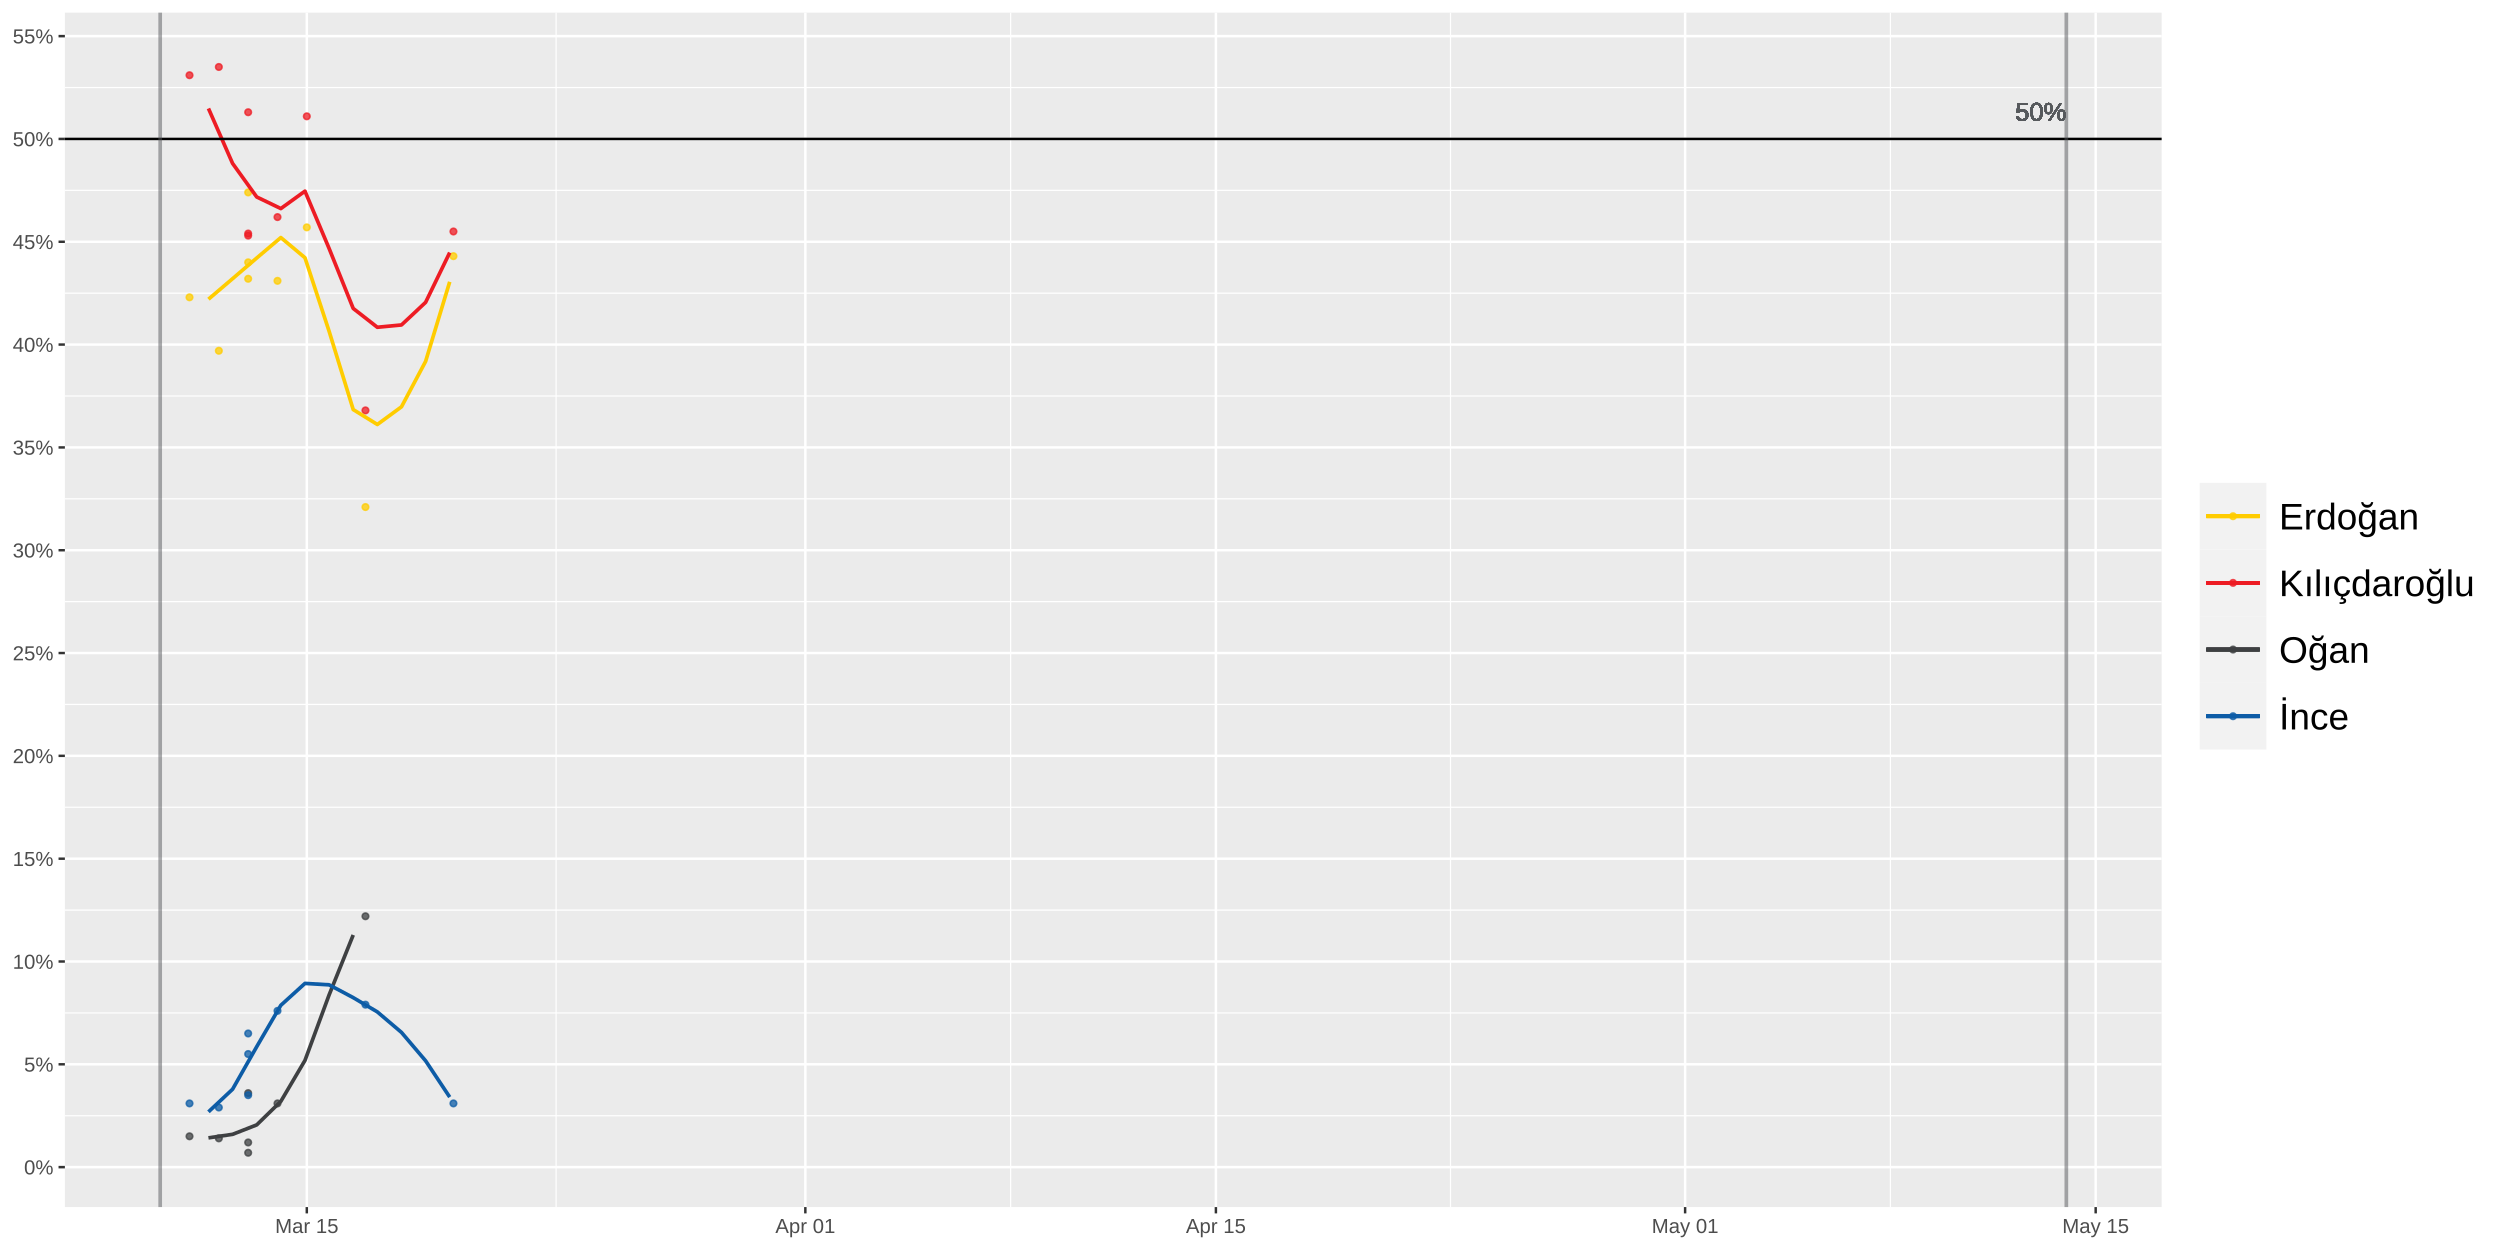
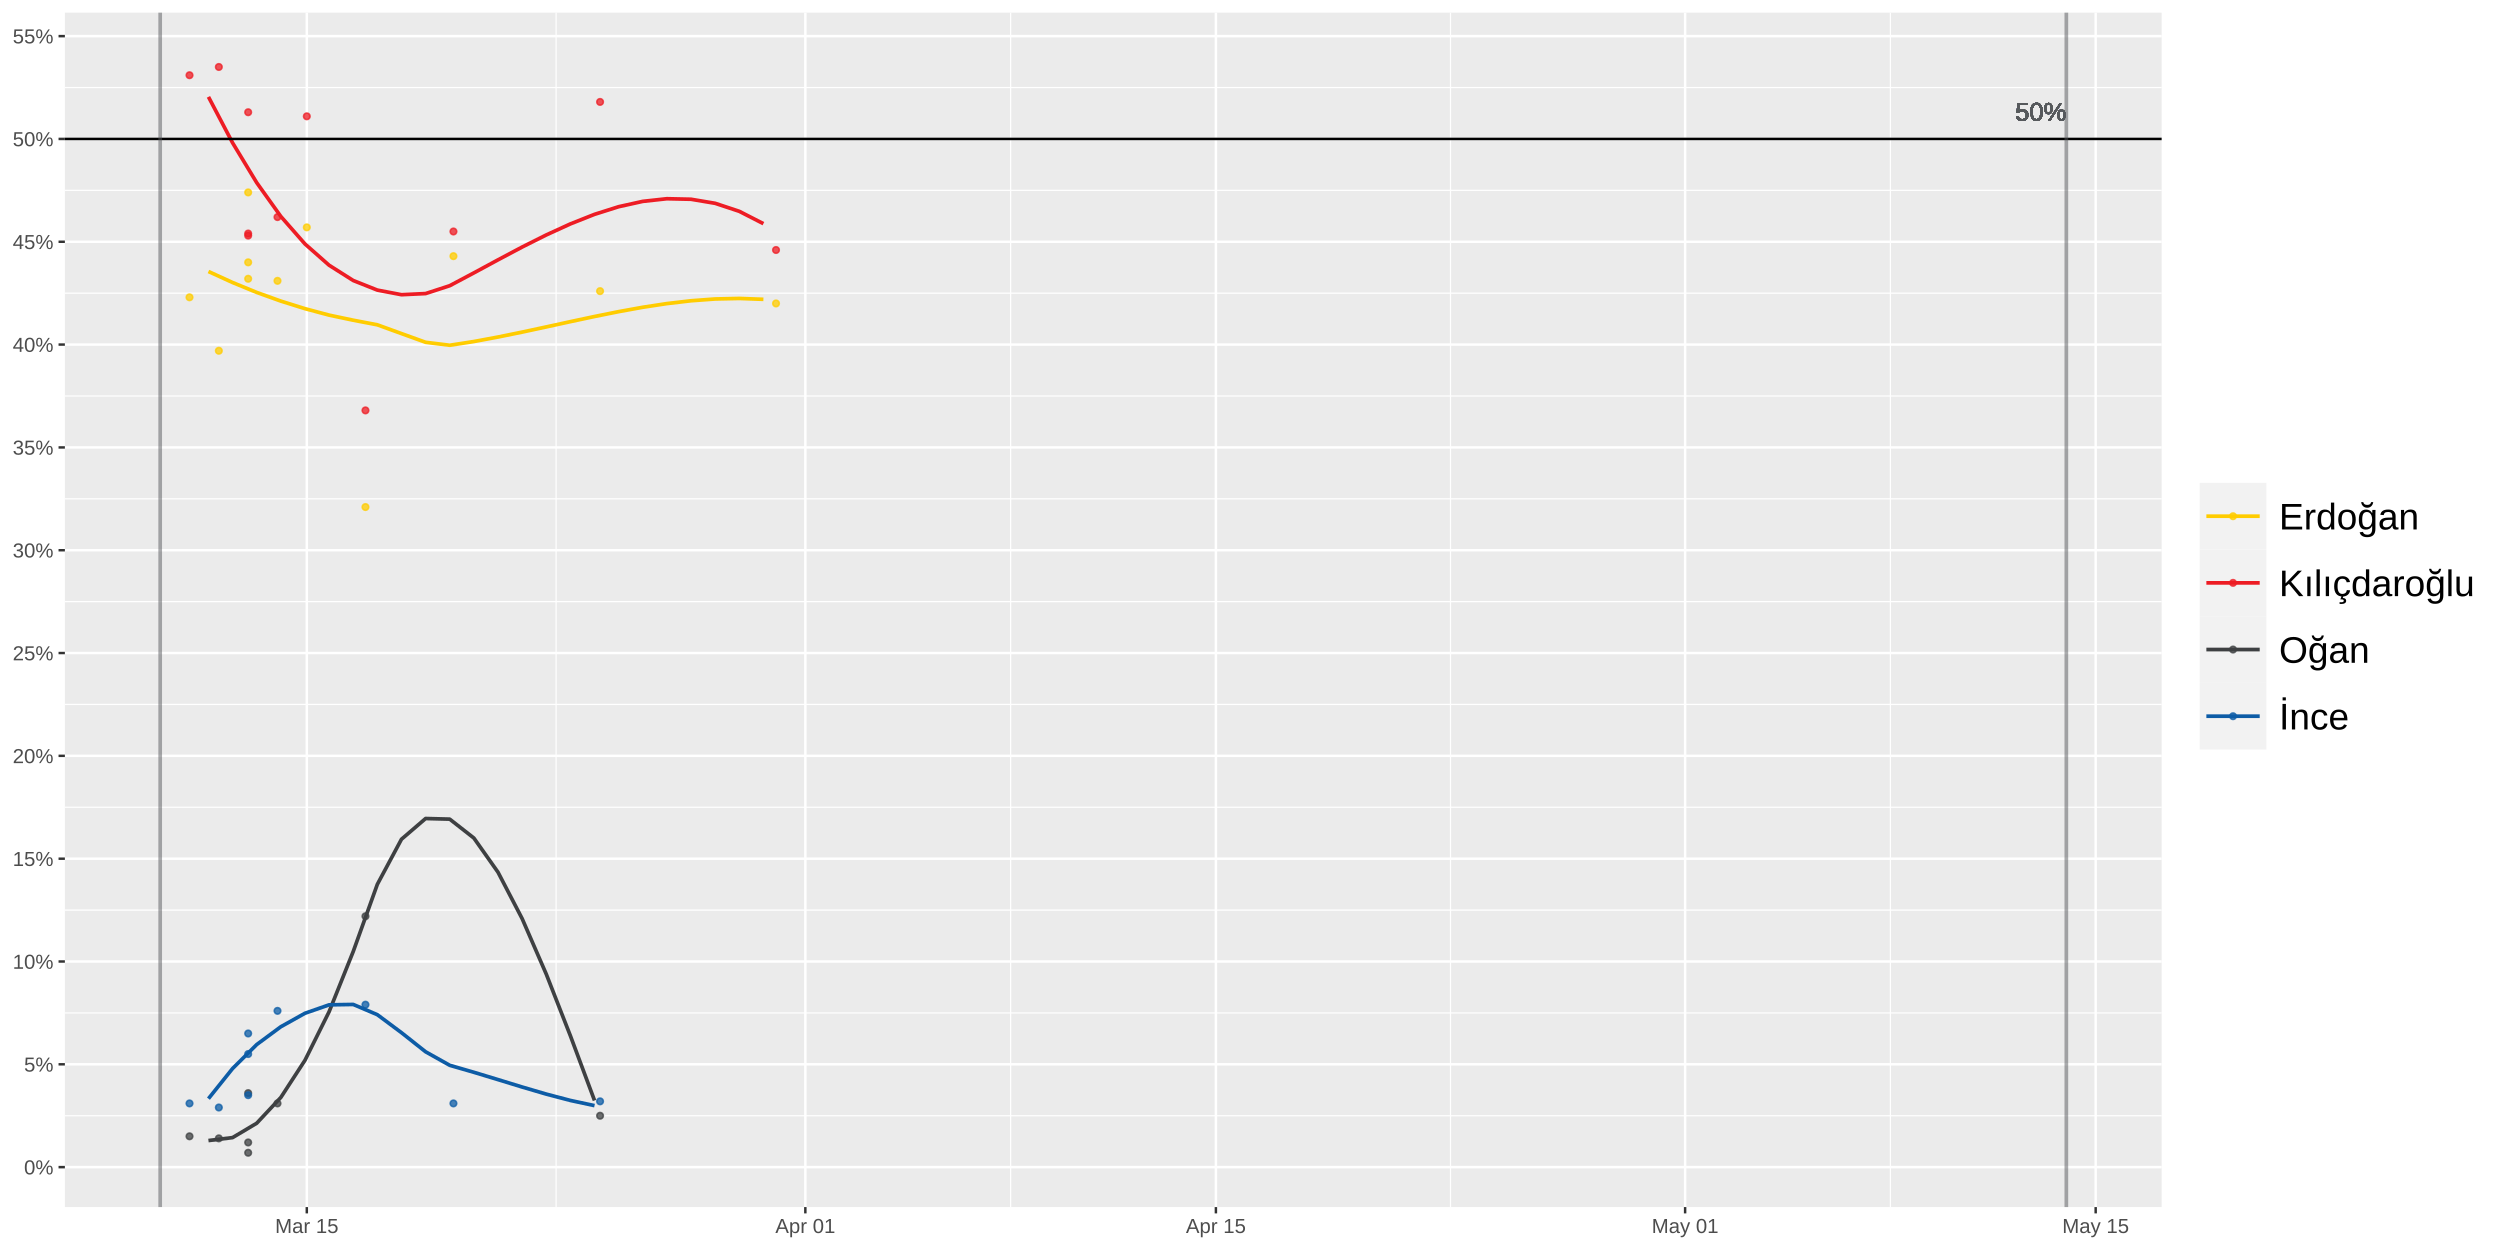
<svg xmlns="http://www.w3.org/2000/svg" class="svglite" width="1080.00pt" height="540.00pt" viewBox="0 0 1080.00 540.00">
  <defs>
    <style type="text/css">
    line, polyline, polygon, path, rect, circle {
      fill: none;
      stroke: #000000;
      stroke-linecap: round;
      stroke-linejoin: round;
      stroke-miterlimit: 10.00;
    }
    text {
      white-space: pre;
    }
  </style>
  </defs>
  <rect width="100%" height="100%" style="stroke: none; fill: #FFFFFF;" />
  <defs>
    <clipPath id="cpMC4wMHwxMDgwLjAwfDAuMDB8NTQwLjAw">
      <rect x="0.00" y="0.00" width="1080.00" height="540.00" />
    </clipPath>
  </defs>
  <g clip-path="url(#cpMC4wMHwxMDgwLjAwfDAuMDB8NTQwLjAw)">
    <rect x="-0" y="0.00" width="1080.00" height="540.00" style="stroke-width: 1.07; stroke: #FFFFFF; fill: #FFFFFF;" />
  </g>
  <defs>
    <clipPath id="cpMjguMDN8OTMzLjgzfDUuNDh8NTIxLjQ0">
      <rect x="28.03" y="5.48" width="905.80" height="515.96" />
    </clipPath>
  </defs>
  <g clip-path="url(#cpMjguMDN8OTMzLjgzfDUuNDh8NTIxLjQ0)">
    <rect x="28.03" y="5.48" width="905.80" height="515.96" style="stroke-width: 1.07; stroke: none; fill: #EBEBEB;" />
    <polyline points="28.03,482.00 933.83,482.00 " style="stroke-width: 0.53; stroke: #FFFFFF; stroke-linecap: butt;" />
    <polyline points="28.03,437.58 933.83,437.58 " style="stroke-width: 0.53; stroke: #FFFFFF; stroke-linecap: butt;" />
    <polyline points="28.03,393.16 933.83,393.16 " style="stroke-width: 0.53; stroke: #FFFFFF; stroke-linecap: butt;" />
    <polyline points="28.03,348.74 933.83,348.74 " style="stroke-width: 0.53; stroke: #FFFFFF; stroke-linecap: butt;" />
    <polyline points="28.03,304.32 933.83,304.32 " style="stroke-width: 0.53; stroke: #FFFFFF; stroke-linecap: butt;" />
    <polyline points="28.03,259.91 933.83,259.91 " style="stroke-width: 0.53; stroke: #FFFFFF; stroke-linecap: butt;" />
    <polyline points="28.03,215.49 933.83,215.49 " style="stroke-width: 0.53; stroke: #FFFFFF; stroke-linecap: butt;" />
    <polyline points="28.03,171.07 933.83,171.07 " style="stroke-width: 0.53; stroke: #FFFFFF; stroke-linecap: butt;" />
    <polyline points="28.03,126.65 933.83,126.65 " style="stroke-width: 0.53; stroke: #FFFFFF; stroke-linecap: butt;" />
    <polyline points="28.03,82.23 933.83,82.23 " style="stroke-width: 0.53; stroke: #FFFFFF; stroke-linecap: butt;" />
    <polyline points="28.03,37.82 933.83,37.82 " style="stroke-width: 0.53; stroke: #FFFFFF; stroke-linecap: butt;" />
    <polyline points="240.23,521.44 240.23,5.48 " style="stroke-width: 0.53; stroke: #FFFFFF; stroke-linecap: butt;" />
    <polyline points="436.59,521.44 436.59,5.48 " style="stroke-width: 0.53; stroke: #FFFFFF; stroke-linecap: butt;" />
    <polyline points="626.62,521.44 626.62,5.48 " style="stroke-width: 0.53; stroke: #FFFFFF; stroke-linecap: butt;" />
    <polyline points="816.65,521.44 816.65,5.48 " style="stroke-width: 0.53; stroke: #FFFFFF; stroke-linecap: butt;" />
    <polyline points="28.03,504.20 933.83,504.20 " style="stroke-width: 1.07; stroke: #FFFFFF; stroke-linecap: butt;" />
    <polyline points="28.03,459.79 933.83,459.79 " style="stroke-width: 1.07; stroke: #FFFFFF; stroke-linecap: butt;" />
    <polyline points="28.03,415.37 933.83,415.37 " style="stroke-width: 1.07; stroke: #FFFFFF; stroke-linecap: butt;" />
    <polyline points="28.03,370.95 933.83,370.95 " style="stroke-width: 1.07; stroke: #FFFFFF; stroke-linecap: butt;" />
    <polyline points="28.03,326.53 933.83,326.53 " style="stroke-width: 1.07; stroke: #FFFFFF; stroke-linecap: butt;" />
    <polyline points="28.03,282.11 933.83,282.11 " style="stroke-width: 1.07; stroke: #FFFFFF; stroke-linecap: butt;" />
    <polyline points="28.03,237.70 933.83,237.70 " style="stroke-width: 1.07; stroke: #FFFFFF; stroke-linecap: butt;" />
    <polyline points="28.03,193.28 933.83,193.28 " style="stroke-width: 1.07; stroke: #FFFFFF; stroke-linecap: butt;" />
    <polyline points="28.03,148.86 933.83,148.86 " style="stroke-width: 1.07; stroke: #FFFFFF; stroke-linecap: butt;" />
    <polyline points="28.03,104.44 933.83,104.44 " style="stroke-width: 1.07; stroke: #FFFFFF; stroke-linecap: butt;" />
    <polyline points="28.03,60.02 933.83,60.02 " style="stroke-width: 1.07; stroke: #FFFFFF; stroke-linecap: butt;" />
    <polyline points="28.03,15.61 933.83,15.61 " style="stroke-width: 1.07; stroke: #FFFFFF; stroke-linecap: butt;" />
    <polyline points="132.54,521.44 132.54,5.48 " style="stroke-width: 1.07; stroke: #FFFFFF; stroke-linecap: butt;" />
    <polyline points="347.91,521.44 347.91,5.48 " style="stroke-width: 1.07; stroke: #FFFFFF; stroke-linecap: butt;" />
    <polyline points="525.27,521.44 525.27,5.48 " style="stroke-width: 1.07; stroke: #FFFFFF; stroke-linecap: butt;" />
    <polyline points="727.97,521.44 727.97,5.48 " style="stroke-width: 1.07; stroke: #FFFFFF; stroke-linecap: butt;" />
    <polyline points="905.33,521.44 905.33,5.48 " style="stroke-width: 1.07; stroke: #FFFFFF; stroke-linecap: butt;" />
+     <circle cx="335.24" cy="131.09" r="1.42" style="stroke-width: 0.71; stroke: #FFCC00; stroke-opacity: 0.75; fill: #FFCC00; fill-opacity: 0.75;" />
+     <circle cx="259.23" cy="125.76" r="1.42" style="stroke-width: 0.71; stroke: #FFCC00; stroke-opacity: 0.75; fill: #FFCC00; fill-opacity: 0.75;" />
    <circle cx="107.21" cy="113.33" r="1.42" style="stroke-width: 0.71; stroke: #FFCC00; stroke-opacity: 0.75; fill: #FFCC00; fill-opacity: 0.75;" />
    <circle cx="195.89" cy="110.66" r="1.42" style="stroke-width: 0.71; stroke: #FFCC00; stroke-opacity: 0.75; fill: #FFCC00; fill-opacity: 0.75;" />
    <circle cx="107.21" cy="83.12" r="1.42" style="stroke-width: 0.71; stroke: #FFCC00; stroke-opacity: 0.75; fill: #FFCC00; fill-opacity: 0.75;" />
    <circle cx="94.54" cy="151.53" r="1.42" style="stroke-width: 0.71; stroke: #FFCC00; stroke-opacity: 0.75; fill: #FFCC00; fill-opacity: 0.75;" />
    <circle cx="107.21" cy="120.43" r="1.42" style="stroke-width: 0.71; stroke: #FFCC00; stroke-opacity: 0.75; fill: #FFCC00; fill-opacity: 0.75;" />
    <circle cx="81.87" cy="128.43" r="1.42" style="stroke-width: 0.71; stroke: #FFCC00; stroke-opacity: 0.75; fill: #FFCC00; fill-opacity: 0.75;" />
    <circle cx="157.88" cy="219.04" r="1.42" style="stroke-width: 0.71; stroke: #FFCC00; stroke-opacity: 0.75; fill: #FFCC00; fill-opacity: 0.75;" />
    <circle cx="132.54" cy="98.22" r="1.42" style="stroke-width: 0.71; stroke: #FFCC00; stroke-opacity: 0.75; fill: #FFCC00; fill-opacity: 0.75;" />
    <circle cx="119.88" cy="121.32" r="1.42" style="stroke-width: 0.71; stroke: #FFCC00; stroke-opacity: 0.75; fill: #FFCC00; fill-opacity: 0.75;" />
+     <circle cx="335.24" cy="108.00" r="1.42" style="stroke-width: 0.71; stroke: #ED1C24; stroke-opacity: 0.75; fill: #ED1C24; fill-opacity: 0.75;" />
+     <circle cx="259.23" cy="44.03" r="1.42" style="stroke-width: 0.71; stroke: #ED1C24; stroke-opacity: 0.75; fill: #ED1C24; fill-opacity: 0.75;" />
    <circle cx="107.21" cy="48.48" r="1.42" style="stroke-width: 0.71; stroke: #ED1C24; stroke-opacity: 0.75; fill: #ED1C24; fill-opacity: 0.75;" />
    <circle cx="195.89" cy="100.00" r="1.42" style="stroke-width: 0.71; stroke: #ED1C24; stroke-opacity: 0.75; fill: #ED1C24; fill-opacity: 0.75;" />
    <circle cx="107.21" cy="101.78" r="1.42" style="stroke-width: 0.71; stroke: #ED1C24; stroke-opacity: 0.75; fill: #ED1C24; fill-opacity: 0.75;" />
    <circle cx="94.54" cy="28.93" r="1.42" style="stroke-width: 0.71; stroke: #ED1C24; stroke-opacity: 0.75; fill: #ED1C24; fill-opacity: 0.75;" />
    <circle cx="107.21" cy="100.89" r="1.42" style="stroke-width: 0.71; stroke: #ED1C24; stroke-opacity: 0.75; fill: #ED1C24; fill-opacity: 0.75;" />
    <circle cx="81.87" cy="32.49" r="1.42" style="stroke-width: 0.71; stroke: #ED1C24; stroke-opacity: 0.75; fill: #ED1C24; fill-opacity: 0.75;" />
    <circle cx="157.88" cy="177.29" r="1.42" style="stroke-width: 0.71; stroke: #ED1C24; stroke-opacity: 0.75; fill: #ED1C24; fill-opacity: 0.75;" />
    <circle cx="132.54" cy="50.25" r="1.42" style="stroke-width: 0.71; stroke: #ED1C24; stroke-opacity: 0.75; fill: #ED1C24; fill-opacity: 0.75;" />
    <circle cx="119.88" cy="93.78" r="1.42" style="stroke-width: 0.71; stroke: #ED1C24; stroke-opacity: 0.75; fill: #ED1C24; fill-opacity: 0.75;" />
+     <circle cx="259.23" cy="482.00" r="1.42" style="stroke-width: 0.71; stroke: #3E4042; stroke-opacity: 0.75; fill: #3E4042; fill-opacity: 0.75;" />
    <circle cx="107.21" cy="493.54" r="1.42" style="stroke-width: 0.71; stroke: #3E4042; stroke-opacity: 0.75; fill: #3E4042; fill-opacity: 0.75;" />
    <circle cx="107.21" cy="497.99" r="1.42" style="stroke-width: 0.71; stroke: #3E4042; stroke-opacity: 0.75; fill: #3E4042; fill-opacity: 0.75;" />
    <circle cx="94.54" cy="491.77" r="1.42" style="stroke-width: 0.71; stroke: #3E4042; stroke-opacity: 0.75; fill: #3E4042; fill-opacity: 0.75;" />
    <circle cx="107.21" cy="472.22" r="1.42" style="stroke-width: 0.71; stroke: #3E4042; stroke-opacity: 0.75; fill: #3E4042; fill-opacity: 0.75;" />
    <circle cx="81.87" cy="490.88" r="1.42" style="stroke-width: 0.71; stroke: #3E4042; stroke-opacity: 0.75; fill: #3E4042; fill-opacity: 0.75;" />
    <circle cx="157.88" cy="395.82" r="1.42" style="stroke-width: 0.71; stroke: #3E4042; stroke-opacity: 0.75; fill: #3E4042; fill-opacity: 0.75;" />
    <circle cx="119.88" cy="476.67" r="1.42" style="stroke-width: 0.71; stroke: #3E4042; stroke-opacity: 0.75; fill: #3E4042; fill-opacity: 0.75;" />
+     <circle cx="259.23" cy="475.78" r="1.42" style="stroke-width: 0.71; stroke: #0D5CA6; stroke-opacity: 0.75; fill: #0D5CA6; fill-opacity: 0.75;" />
    <circle cx="107.21" cy="473.11" r="1.42" style="stroke-width: 0.71; stroke: #0D5CA6; stroke-opacity: 0.75; fill: #0D5CA6; fill-opacity: 0.75;" />
    <circle cx="195.89" cy="476.67" r="1.42" style="stroke-width: 0.71; stroke: #0D5CA6; stroke-opacity: 0.75; fill: #0D5CA6; fill-opacity: 0.75;" />
    <circle cx="107.21" cy="446.46" r="1.42" style="stroke-width: 0.71; stroke: #0D5CA6; stroke-opacity: 0.75; fill: #0D5CA6; fill-opacity: 0.75;" />
    <circle cx="94.54" cy="478.44" r="1.42" style="stroke-width: 0.71; stroke: #0D5CA6; stroke-opacity: 0.75; fill: #0D5CA6; fill-opacity: 0.75;" />
    <circle cx="107.21" cy="455.34" r="1.42" style="stroke-width: 0.71; stroke: #0D5CA6; stroke-opacity: 0.75; fill: #0D5CA6; fill-opacity: 0.75;" />
    <circle cx="81.87" cy="476.67" r="1.42" style="stroke-width: 0.71; stroke: #0D5CA6; stroke-opacity: 0.75; fill: #0D5CA6; fill-opacity: 0.75;" />
    <circle cx="157.88" cy="434.02" r="1.42" style="stroke-width: 0.71; stroke: #0D5CA6; stroke-opacity: 0.75; fill: #0D5CA6; fill-opacity: 0.75;" />
    <circle cx="119.88" cy="436.69" r="1.42" style="stroke-width: 0.71; stroke: #0D5CA6; stroke-opacity: 0.75; fill: #0D5CA6; fill-opacity: 0.75;" />
-     <polyline points="90.05,129.26 100.47,120.39 110.90,111.46 121.32,102.63 131.74,111.34 142.17,143.09 152.59,176.94 163.01,183.38 173.44,175.74 183.86,156.13 194.28,121.74 " style="stroke-width: 1.60; stroke: #FFCC00; stroke-linecap: butt;" />
-     <polyline points="90.05,46.85 100.47,70.59 110.90,85.09 121.32,90.10 131.74,82.58 142.17,107.33 152.59,133.25 163.01,141.38 173.44,140.38 183.86,130.61 194.28,109.11 " style="stroke-width: 1.60; stroke: #ED1C24; stroke-linecap: butt;" />
-     <polyline points="90.05,491.55 100.47,490.03 110.90,485.95 121.32,475.79 131.74,458.11 142.17,429.81 152.59,403.91 " style="stroke-width: 1.60; stroke: #3E4042; stroke-linecap: butt;" />
-     <polyline points="90.05,480.32 100.47,470.55 110.90,452.17 121.32,434.29 131.74,424.83 142.17,425.45 152.59,430.98 163.01,437.14 173.44,446.00 183.86,458.27 194.28,473.95 " style="stroke-width: 1.60; stroke: #0D5CA6; stroke-linecap: butt;" />
+     <polyline points="90.05,117.29 100.47,122.05 110.90,126.33 121.32,130.07 131.74,133.34 142.17,136.13 152.59,138.33 163.01,140.32 173.44,144.11 183.86,147.87 194.28,149.15 204.71,147.54 215.13,145.60 225.55,143.47 235.98,141.23 246.40,138.95 256.83,136.73 267.25,134.63 277.67,132.74 288.10,131.15 298.52,129.93 308.94,129.16 319.37,128.93 329.79,129.31 " style="stroke-width: 1.60; stroke: #FFCC00; stroke-linecap: butt;" />
+     <polyline points="90.05,41.84 100.47,61.70 110.90,78.92 121.32,93.50 131.74,105.38 142.17,114.58 152.59,121.18 163.01,125.32 173.44,127.31 183.86,126.82 194.28,123.43 204.71,117.89 215.13,112.26 225.55,106.73 235.98,101.50 246.40,96.73 256.83,92.60 267.25,89.30 277.67,86.99 288.10,85.85 298.52,86.08 308.94,87.83 319.37,91.29 329.79,96.63 " style="stroke-width: 1.60; stroke: #ED1C24; stroke-linecap: butt;" />
+     <polyline points="90.05,492.72 100.47,491.44 110.90,485.23 121.32,474.09 131.74,458.05 142.17,437.07 152.59,411.06 163.01,382.03 173.44,362.55 183.86,353.60 194.28,353.87 204.71,362.04 215.13,376.79 225.55,396.82 235.98,420.81 246.40,447.44 256.83,475.40 " style="stroke-width: 1.60; stroke: #3E4042; stroke-linecap: butt;" />
+     <polyline points="90.05,474.62 100.47,461.61 110.90,451.25 121.32,443.55 131.74,437.73 142.17,434.09 152.59,433.92 163.01,438.35 173.44,446.12 183.86,454.37 194.28,460.21 204.71,463.23 215.13,466.39 225.55,469.59 235.98,472.65 246.40,475.39 256.83,477.63 " style="stroke-width: 1.60; stroke: #0D5CA6; stroke-linecap: butt;" />
    <line x1="28.03" y1="60.02" x2="933.83" y2="60.02" style="stroke-width: 1.07; stroke-linecap: butt;" />
+     <text x="892.66" y="52.13" text-anchor="end" style="font-size: 11.04px;fill: #56595C; font-family: &quot;Arial&quot;;" textLength="22.08px" lengthAdjust="spacingAndGlyphs">50%</text>
+     <text x="892.66" y="52.13" text-anchor="end" style="font-size: 11.04px;fill: #56595C; font-family: &quot;Arial&quot;;" textLength="22.08px" lengthAdjust="spacingAndGlyphs">50%</text>
+     <text x="892.66" y="52.13" text-anchor="end" style="font-size: 11.04px;fill: #56595C; font-family: &quot;Arial&quot;;" textLength="22.08px" lengthAdjust="spacingAndGlyphs">50%</text>
+     <text x="892.66" y="52.13" text-anchor="end" style="font-size: 11.04px;fill: #56595C; font-family: &quot;Arial&quot;;" textLength="22.08px" lengthAdjust="spacingAndGlyphs">50%</text>
+     <text x="892.66" y="52.13" text-anchor="end" style="font-size: 11.04px;fill: #56595C; font-family: &quot;Arial&quot;;" textLength="22.08px" lengthAdjust="spacingAndGlyphs">50%</text>
+     <text x="892.66" y="52.13" text-anchor="end" style="font-size: 11.04px;fill: #56595C; font-family: &quot;Arial&quot;;" textLength="22.08px" lengthAdjust="spacingAndGlyphs">50%</text>
+     <text x="892.66" y="52.13" text-anchor="end" style="font-size: 11.04px;fill: #56595C; font-family: &quot;Arial&quot;;" textLength="22.08px" lengthAdjust="spacingAndGlyphs">50%</text>
+     <text x="892.66" y="52.13" text-anchor="end" style="font-size: 11.04px;fill: #56595C; font-family: &quot;Arial&quot;;" textLength="22.08px" lengthAdjust="spacingAndGlyphs">50%</text>
    <text x="892.66" y="52.13" text-anchor="end" style="font-size: 11.04px;fill: #56595C; font-family: &quot;Arial&quot;;" textLength="22.08px" lengthAdjust="spacingAndGlyphs">50%</text>
    <text x="892.66" y="52.13" text-anchor="end" style="font-size: 11.04px;fill: #56595C; font-family: &quot;Arial&quot;;" textLength="22.08px" lengthAdjust="spacingAndGlyphs">50%</text>
    <text x="892.66" y="52.13" text-anchor="end" style="font-size: 11.04px;fill: #56595C; font-family: &quot;Arial&quot;;" textLength="22.08px" lengthAdjust="spacingAndGlyphs">50%</text>
    <text x="892.66" y="52.13" text-anchor="end" style="font-size: 11.04px;fill: #56595C; font-family: &quot;Arial&quot;;" textLength="22.08px" lengthAdjust="spacingAndGlyphs">50%</text>
    <text x="892.66" y="52.13" text-anchor="end" style="font-size: 11.04px;fill: #56595C; font-family: &quot;Arial&quot;;" textLength="22.08px" lengthAdjust="spacingAndGlyphs">50%</text>
    <text x="892.66" y="52.13" text-anchor="end" style="font-size: 11.04px;fill: #56595C; font-family: &quot;Arial&quot;;" textLength="22.08px" lengthAdjust="spacingAndGlyphs">50%</text>
    <text x="892.66" y="52.13" text-anchor="end" style="font-size: 11.04px;fill: #56595C; font-family: &quot;Arial&quot;;" textLength="22.08px" lengthAdjust="spacingAndGlyphs">50%</text>
    <text x="892.66" y="52.13" text-anchor="end" style="font-size: 11.04px;fill: #56595C; font-family: &quot;Arial&quot;;" textLength="22.08px" lengthAdjust="spacingAndGlyphs">50%</text>
    <text x="892.66" y="52.13" text-anchor="end" style="font-size: 11.04px;fill: #56595C; font-family: &quot;Arial&quot;;" textLength="22.08px" lengthAdjust="spacingAndGlyphs">50%</text>
    <text x="892.66" y="52.13" text-anchor="end" style="font-size: 11.04px;fill: #56595C; font-family: &quot;Arial&quot;;" textLength="22.08px" lengthAdjust="spacingAndGlyphs">50%</text>
    <text x="892.66" y="52.13" text-anchor="end" style="font-size: 11.04px;fill: #56595C; font-family: &quot;Arial&quot;;" textLength="22.08px" lengthAdjust="spacingAndGlyphs">50%</text>
    <text x="892.66" y="52.13" text-anchor="end" style="font-size: 11.04px;fill: #56595C; font-family: &quot;Arial&quot;;" textLength="22.08px" lengthAdjust="spacingAndGlyphs">50%</text>
    <text x="892.66" y="52.13" text-anchor="end" style="font-size: 11.04px;fill: #56595C; font-family: &quot;Arial&quot;;" textLength="22.08px" lengthAdjust="spacingAndGlyphs">50%</text>
    <text x="892.66" y="52.13" text-anchor="end" style="font-size: 11.04px;fill: #56595C; font-family: &quot;Arial&quot;;" textLength="22.08px" lengthAdjust="spacingAndGlyphs">50%</text>
    <text x="892.66" y="52.13" text-anchor="end" style="font-size: 11.04px;fill: #56595C; font-family: &quot;Arial&quot;;" textLength="22.08px" lengthAdjust="spacingAndGlyphs">50%</text>
    <text x="892.66" y="52.13" text-anchor="end" style="font-size: 11.04px;fill: #56595C; font-family: &quot;Arial&quot;;" textLength="22.08px" lengthAdjust="spacingAndGlyphs">50%</text>
    <text x="892.66" y="52.13" text-anchor="end" style="font-size: 11.04px;fill: #56595C; font-family: &quot;Arial&quot;;" textLength="22.08px" lengthAdjust="spacingAndGlyphs">50%</text>
    <text x="892.66" y="52.13" text-anchor="end" style="font-size: 11.04px;fill: #56595C; font-family: &quot;Arial&quot;;" textLength="22.08px" lengthAdjust="spacingAndGlyphs">50%</text>
    <text x="892.66" y="52.13" text-anchor="end" style="font-size: 11.04px;fill: #56595C; font-family: &quot;Arial&quot;;" textLength="22.08px" lengthAdjust="spacingAndGlyphs">50%</text>
    <text x="892.66" y="52.13" text-anchor="end" style="font-size: 11.04px;fill: #56595C; font-family: &quot;Arial&quot;;" textLength="22.08px" lengthAdjust="spacingAndGlyphs">50%</text>
    <text x="892.66" y="52.13" text-anchor="end" style="font-size: 11.04px;fill: #56595C; font-family: &quot;Arial&quot;;" textLength="22.08px" lengthAdjust="spacingAndGlyphs">50%</text>
    <text x="892.66" y="52.13" text-anchor="end" style="font-size: 11.04px;fill: #56595C; font-family: &quot;Arial&quot;;" textLength="22.08px" lengthAdjust="spacingAndGlyphs">50%</text>
    <text x="892.66" y="52.13" text-anchor="end" style="font-size: 11.04px;fill: #56595C; font-family: &quot;Arial&quot;;" textLength="22.08px" lengthAdjust="spacingAndGlyphs">50%</text>
    <text x="892.66" y="52.13" text-anchor="end" style="font-size: 11.04px;fill: #56595C; font-family: &quot;Arial&quot;;" textLength="22.08px" lengthAdjust="spacingAndGlyphs">50%</text>
    <text x="892.66" y="52.13" text-anchor="end" style="font-size: 11.04px;fill: #56595C; font-family: &quot;Arial&quot;;" textLength="22.08px" lengthAdjust="spacingAndGlyphs">50%</text>
    <text x="892.66" y="52.13" text-anchor="end" style="font-size: 11.04px;fill: #56595C; font-family: &quot;Arial&quot;;" textLength="22.08px" lengthAdjust="spacingAndGlyphs">50%</text>
    <text x="892.66" y="52.13" text-anchor="end" style="font-size: 11.04px;fill: #56595C; font-family: &quot;Arial&quot;;" textLength="22.08px" lengthAdjust="spacingAndGlyphs">50%</text>
    <text x="892.66" y="52.13" text-anchor="end" style="font-size: 11.04px;fill: #56595C; font-family: &quot;Arial&quot;;" textLength="22.08px" lengthAdjust="spacingAndGlyphs">50%</text>
    <text x="892.66" y="52.13" text-anchor="end" style="font-size: 11.04px;fill: #56595C; font-family: &quot;Arial&quot;;" textLength="22.08px" lengthAdjust="spacingAndGlyphs">50%</text>
    <text x="892.66" y="52.13" text-anchor="end" style="font-size: 11.04px;fill: #56595C; font-family: &quot;Arial&quot;;" textLength="22.08px" lengthAdjust="spacingAndGlyphs">50%</text>
    <text x="892.66" y="52.13" text-anchor="end" style="font-size: 11.04px;fill: #56595C; font-family: &quot;Arial&quot;;" textLength="22.08px" lengthAdjust="spacingAndGlyphs">50%</text>
    <text x="892.66" y="52.13" text-anchor="end" style="font-size: 11.04px;fill: #56595C; font-family: &quot;Arial&quot;;" textLength="22.08px" lengthAdjust="spacingAndGlyphs">50%</text>
    <text x="892.66" y="52.13" text-anchor="end" style="font-size: 11.04px;fill: #56595C; font-family: &quot;Arial&quot;;" textLength="22.08px" lengthAdjust="spacingAndGlyphs">50%</text>
    <text x="892.66" y="52.13" text-anchor="end" style="font-size: 11.04px;fill: #56595C; font-family: &quot;Arial&quot;;" textLength="22.08px" lengthAdjust="spacingAndGlyphs">50%</text>
    <text x="892.66" y="52.13" text-anchor="end" style="font-size: 11.04px;fill: #56595C; font-family: &quot;Arial&quot;;" textLength="22.08px" lengthAdjust="spacingAndGlyphs">50%</text>
    <text x="892.66" y="52.13" text-anchor="end" style="font-size: 11.04px;fill: #56595C; font-family: &quot;Arial&quot;;" textLength="22.08px" lengthAdjust="spacingAndGlyphs">50%</text>
    <line x1="892.66" y1="521.44" x2="892.66" y2="5.48" style="stroke-width: 1.60; stroke: #56595C; stroke-opacity: 0.50; stroke-linecap: butt;" />
    <line x1="69.20" y1="521.44" x2="69.20" y2="5.48" style="stroke-width: 1.60; stroke: #56595C; stroke-opacity: 0.50; stroke-linecap: butt;" />
  </g>
  <g clip-path="url(#cpMC4wMHwxMDgwLjAwfDAuMDB8NTQwLjAw)">
    <text x="23.10" y="507.35" text-anchor="end" style="font-size: 8.80px;fill: #4D4D4D; font-family: &quot;Arial&quot;;" textLength="12.72px" lengthAdjust="spacingAndGlyphs">0%</text>
    <text x="23.10" y="462.94" text-anchor="end" style="font-size: 8.80px;fill: #4D4D4D; font-family: &quot;Arial&quot;;" textLength="12.72px" lengthAdjust="spacingAndGlyphs">5%</text>
    <text x="23.10" y="418.52" text-anchor="end" style="font-size: 8.80px;fill: #4D4D4D; font-family: &quot;Arial&quot;;" textLength="17.62px" lengthAdjust="spacingAndGlyphs">10%</text>
    <text x="23.10" y="374.10" text-anchor="end" style="font-size: 8.80px;fill: #4D4D4D; font-family: &quot;Arial&quot;;" textLength="17.62px" lengthAdjust="spacingAndGlyphs">15%</text>
    <text x="23.10" y="329.68" text-anchor="end" style="font-size: 8.80px;fill: #4D4D4D; font-family: &quot;Arial&quot;;" textLength="17.62px" lengthAdjust="spacingAndGlyphs">20%</text>
    <text x="23.10" y="285.26" text-anchor="end" style="font-size: 8.80px;fill: #4D4D4D; font-family: &quot;Arial&quot;;" textLength="17.62px" lengthAdjust="spacingAndGlyphs">25%</text>
    <text x="23.10" y="240.85" text-anchor="end" style="font-size: 8.80px;fill: #4D4D4D; font-family: &quot;Arial&quot;;" textLength="17.62px" lengthAdjust="spacingAndGlyphs">30%</text>
    <text x="23.10" y="196.43" text-anchor="end" style="font-size: 8.80px;fill: #4D4D4D; font-family: &quot;Arial&quot;;" textLength="17.62px" lengthAdjust="spacingAndGlyphs">35%</text>
    <text x="23.10" y="152.01" text-anchor="end" style="font-size: 8.80px;fill: #4D4D4D; font-family: &quot;Arial&quot;;" textLength="17.62px" lengthAdjust="spacingAndGlyphs">40%</text>
    <text x="23.10" y="107.59" text-anchor="end" style="font-size: 8.80px;fill: #4D4D4D; font-family: &quot;Arial&quot;;" textLength="17.62px" lengthAdjust="spacingAndGlyphs">45%</text>
    <text x="23.10" y="63.17" text-anchor="end" style="font-size: 8.80px;fill: #4D4D4D; font-family: &quot;Arial&quot;;" textLength="17.62px" lengthAdjust="spacingAndGlyphs">50%</text>
    <text x="23.10" y="18.76" text-anchor="end" style="font-size: 8.80px;fill: #4D4D4D; font-family: &quot;Arial&quot;;" textLength="17.62px" lengthAdjust="spacingAndGlyphs">55%</text>
    <polyline points="25.29,504.20 28.03,504.20 " style="stroke-width: 1.07; stroke: #333333; stroke-linecap: butt;" />
    <polyline points="25.29,459.79 28.03,459.79 " style="stroke-width: 1.07; stroke: #333333; stroke-linecap: butt;" />
    <polyline points="25.29,415.37 28.03,415.37 " style="stroke-width: 1.07; stroke: #333333; stroke-linecap: butt;" />
    <polyline points="25.29,370.95 28.03,370.95 " style="stroke-width: 1.07; stroke: #333333; stroke-linecap: butt;" />
    <polyline points="25.29,326.53 28.03,326.53 " style="stroke-width: 1.07; stroke: #333333; stroke-linecap: butt;" />
    <polyline points="25.29,282.11 28.03,282.11 " style="stroke-width: 1.07; stroke: #333333; stroke-linecap: butt;" />
    <polyline points="25.29,237.70 28.03,237.70 " style="stroke-width: 1.07; stroke: #333333; stroke-linecap: butt;" />
    <polyline points="25.29,193.28 28.03,193.28 " style="stroke-width: 1.07; stroke: #333333; stroke-linecap: butt;" />
    <polyline points="25.29,148.86 28.03,148.86 " style="stroke-width: 1.07; stroke: #333333; stroke-linecap: butt;" />
    <polyline points="25.29,104.44 28.03,104.44 " style="stroke-width: 1.07; stroke: #333333; stroke-linecap: butt;" />
    <polyline points="25.29,60.02 28.03,60.02 " style="stroke-width: 1.07; stroke: #333333; stroke-linecap: butt;" />
    <polyline points="25.29,15.61 28.03,15.61 " style="stroke-width: 1.07; stroke: #333333; stroke-linecap: butt;" />
    <polyline points="132.54,524.18 132.54,521.44 " style="stroke-width: 1.07; stroke: #333333; stroke-linecap: butt;" />
    <polyline points="347.91,524.18 347.91,521.44 " style="stroke-width: 1.07; stroke: #333333; stroke-linecap: butt;" />
    <polyline points="525.27,524.18 525.27,521.44 " style="stroke-width: 1.07; stroke: #333333; stroke-linecap: butt;" />
    <polyline points="727.97,524.18 727.97,521.44 " style="stroke-width: 1.07; stroke: #333333; stroke-linecap: butt;" />
    <polyline points="905.33,524.18 905.33,521.44 " style="stroke-width: 1.07; stroke: #333333; stroke-linecap: butt;" />
    <text x="132.54" y="532.67" text-anchor="middle" style="font-size: 8.80px;fill: #4D4D4D; font-family: &quot;Arial&quot;;" textLength="27.40px" lengthAdjust="spacingAndGlyphs">Mar 15</text>
    <text x="347.91" y="532.67" text-anchor="middle" style="font-size: 8.80px;fill: #4D4D4D; font-family: &quot;Arial&quot;;" textLength="25.93px" lengthAdjust="spacingAndGlyphs">Apr 01</text>
    <text x="525.27" y="532.67" text-anchor="middle" style="font-size: 8.80px;fill: #4D4D4D; font-family: &quot;Arial&quot;;" textLength="25.93px" lengthAdjust="spacingAndGlyphs">Apr 15</text>
    <text x="727.97" y="532.67" text-anchor="middle" style="font-size: 8.80px;fill: #4D4D4D; font-family: &quot;Arial&quot;;" textLength="28.86px" lengthAdjust="spacingAndGlyphs">May 01</text>
    <text x="905.33" y="532.67" text-anchor="middle" style="font-size: 8.80px;fill: #4D4D4D; font-family: &quot;Arial&quot;;" textLength="28.86px" lengthAdjust="spacingAndGlyphs">May 15</text>
    <rect x="944.79" y="197.64" width="129.73" height="131.64" style="stroke-width: 1.07; stroke: none; fill: #FFFFFF;" />
    <rect x="950.27" y="208.60" width="28.80" height="28.80" style="stroke-width: 1.07; stroke: none; fill: #F2F2F2;" />
    <circle cx="964.67" cy="223.00" r="1.42" style="stroke-width: 0.71; stroke: #FFCC00; stroke-opacity: 0.75; fill: #FFCC00; fill-opacity: 0.75;" />
    <line x1="953.15" y1="223.00" x2="976.19" y2="223.00" style="stroke-width: 1.60; stroke: #FFCC00; stroke-linecap: butt;" />
-     <line x1="953.15" y1="223.00" x2="976.19" y2="223.00" style="stroke-width: 1.60; stroke: #FFCC00; stroke-linecap: butt;" />
-     <line x1="953.15" y1="223.00" x2="976.19" y2="223.00" style="stroke-width: 1.60; stroke: #FFCC00; stroke-linecap: butt;" />
-     <line x1="953.15" y1="223.00" x2="976.19" y2="223.00" style="stroke-width: 1.60; stroke: #FFCC00; stroke-linecap: butt;" />
-     <line x1="953.15" y1="223.00" x2="976.19" y2="223.00" style="stroke-width: 1.60; stroke: #FFCC00; stroke-linecap: butt;" />
-     <line x1="953.15" y1="223.00" x2="976.19" y2="223.00" style="stroke-width: 1.60; stroke: #FFCC00; stroke-linecap: butt;" />
    <rect x="950.27" y="237.40" width="28.80" height="28.80" style="stroke-width: 1.07; stroke: none; fill: #F2F2F2;" />
    <circle cx="964.67" cy="251.80" r="1.42" style="stroke-width: 0.71; stroke: #ED1C24; stroke-opacity: 0.75; fill: #ED1C24; fill-opacity: 0.75;" />
-     <line x1="953.15" y1="251.80" x2="976.19" y2="251.80" style="stroke-width: 1.60; stroke: #ED1C24; stroke-linecap: butt;" />
-     <line x1="953.15" y1="251.80" x2="976.19" y2="251.80" style="stroke-width: 1.60; stroke: #ED1C24; stroke-linecap: butt;" />
-     <line x1="953.15" y1="251.80" x2="976.19" y2="251.80" style="stroke-width: 1.60; stroke: #ED1C24; stroke-linecap: butt;" />
-     <line x1="953.15" y1="251.80" x2="976.19" y2="251.80" style="stroke-width: 1.60; stroke: #ED1C24; stroke-linecap: butt;" />
-     <line x1="953.15" y1="251.80" x2="976.19" y2="251.80" style="stroke-width: 1.60; stroke: #ED1C24; stroke-linecap: butt;" />
    <line x1="953.15" y1="251.80" x2="976.19" y2="251.80" style="stroke-width: 1.60; stroke: #ED1C24; stroke-linecap: butt;" />
    <rect x="950.27" y="266.20" width="28.80" height="28.80" style="stroke-width: 1.07; stroke: none; fill: #F2F2F2;" />
    <circle cx="964.67" cy="280.60" r="1.42" style="stroke-width: 0.71; stroke: #3E4042; stroke-opacity: 0.75; fill: #3E4042; fill-opacity: 0.75;" />
    <line x1="953.15" y1="280.60" x2="976.19" y2="280.60" style="stroke-width: 1.60; stroke: #3E4042; stroke-linecap: butt;" />
-     <line x1="953.15" y1="280.60" x2="976.19" y2="280.60" style="stroke-width: 1.60; stroke: #3E4042; stroke-linecap: butt;" />
-     <line x1="953.15" y1="280.60" x2="976.19" y2="280.60" style="stroke-width: 1.60; stroke: #3E4042; stroke-linecap: butt;" />
-     <line x1="953.15" y1="280.60" x2="976.19" y2="280.60" style="stroke-width: 1.60; stroke: #3E4042; stroke-linecap: butt;" />
-     <line x1="953.15" y1="280.60" x2="976.19" y2="280.60" style="stroke-width: 1.60; stroke: #3E4042; stroke-linecap: butt;" />
-     <line x1="953.15" y1="280.60" x2="976.19" y2="280.60" style="stroke-width: 1.60; stroke: #3E4042; stroke-linecap: butt;" />
    <rect x="950.27" y="295.00" width="28.80" height="28.80" style="stroke-width: 1.07; stroke: none; fill: #F2F2F2;" />
    <circle cx="964.67" cy="309.40" r="1.42" style="stroke-width: 0.71; stroke: #0D5CA6; stroke-opacity: 0.75; fill: #0D5CA6; fill-opacity: 0.75;" />
-     <line x1="953.15" y1="309.40" x2="976.19" y2="309.40" style="stroke-width: 1.60; stroke: #0D5CA6; stroke-linecap: butt;" />
-     <line x1="953.15" y1="309.40" x2="976.19" y2="309.40" style="stroke-width: 1.60; stroke: #0D5CA6; stroke-linecap: butt;" />
-     <line x1="953.15" y1="309.40" x2="976.19" y2="309.40" style="stroke-width: 1.60; stroke: #0D5CA6; stroke-linecap: butt;" />
-     <line x1="953.15" y1="309.40" x2="976.19" y2="309.40" style="stroke-width: 1.60; stroke: #0D5CA6; stroke-linecap: butt;" />
-     <line x1="953.15" y1="309.40" x2="976.19" y2="309.40" style="stroke-width: 1.60; stroke: #0D5CA6; stroke-linecap: butt;" />
    <line x1="953.15" y1="309.40" x2="976.19" y2="309.40" style="stroke-width: 1.60; stroke: #0D5CA6; stroke-linecap: butt;" />
    <text x="984.55" y="228.73" style="font-size: 16.00px; font-family: &quot;Arial&quot;;" textLength="60.49px" lengthAdjust="spacingAndGlyphs">Erdoğan</text>
    <text x="984.55" y="257.53" style="font-size: 16.00px; font-family: &quot;Arial&quot;;" textLength="84.49px" lengthAdjust="spacingAndGlyphs">Kılıçdaroğlu</text>
    <text x="984.55" y="286.33" style="font-size: 16.00px; font-family: &quot;Arial&quot;;" textLength="39.14px" lengthAdjust="spacingAndGlyphs">Oğan</text>
    <text x="984.55" y="315.13" style="font-size: 16.00px; font-family: &quot;Arial&quot;;" textLength="30.24px" lengthAdjust="spacingAndGlyphs">İnce</text>
  </g>
</svg>
